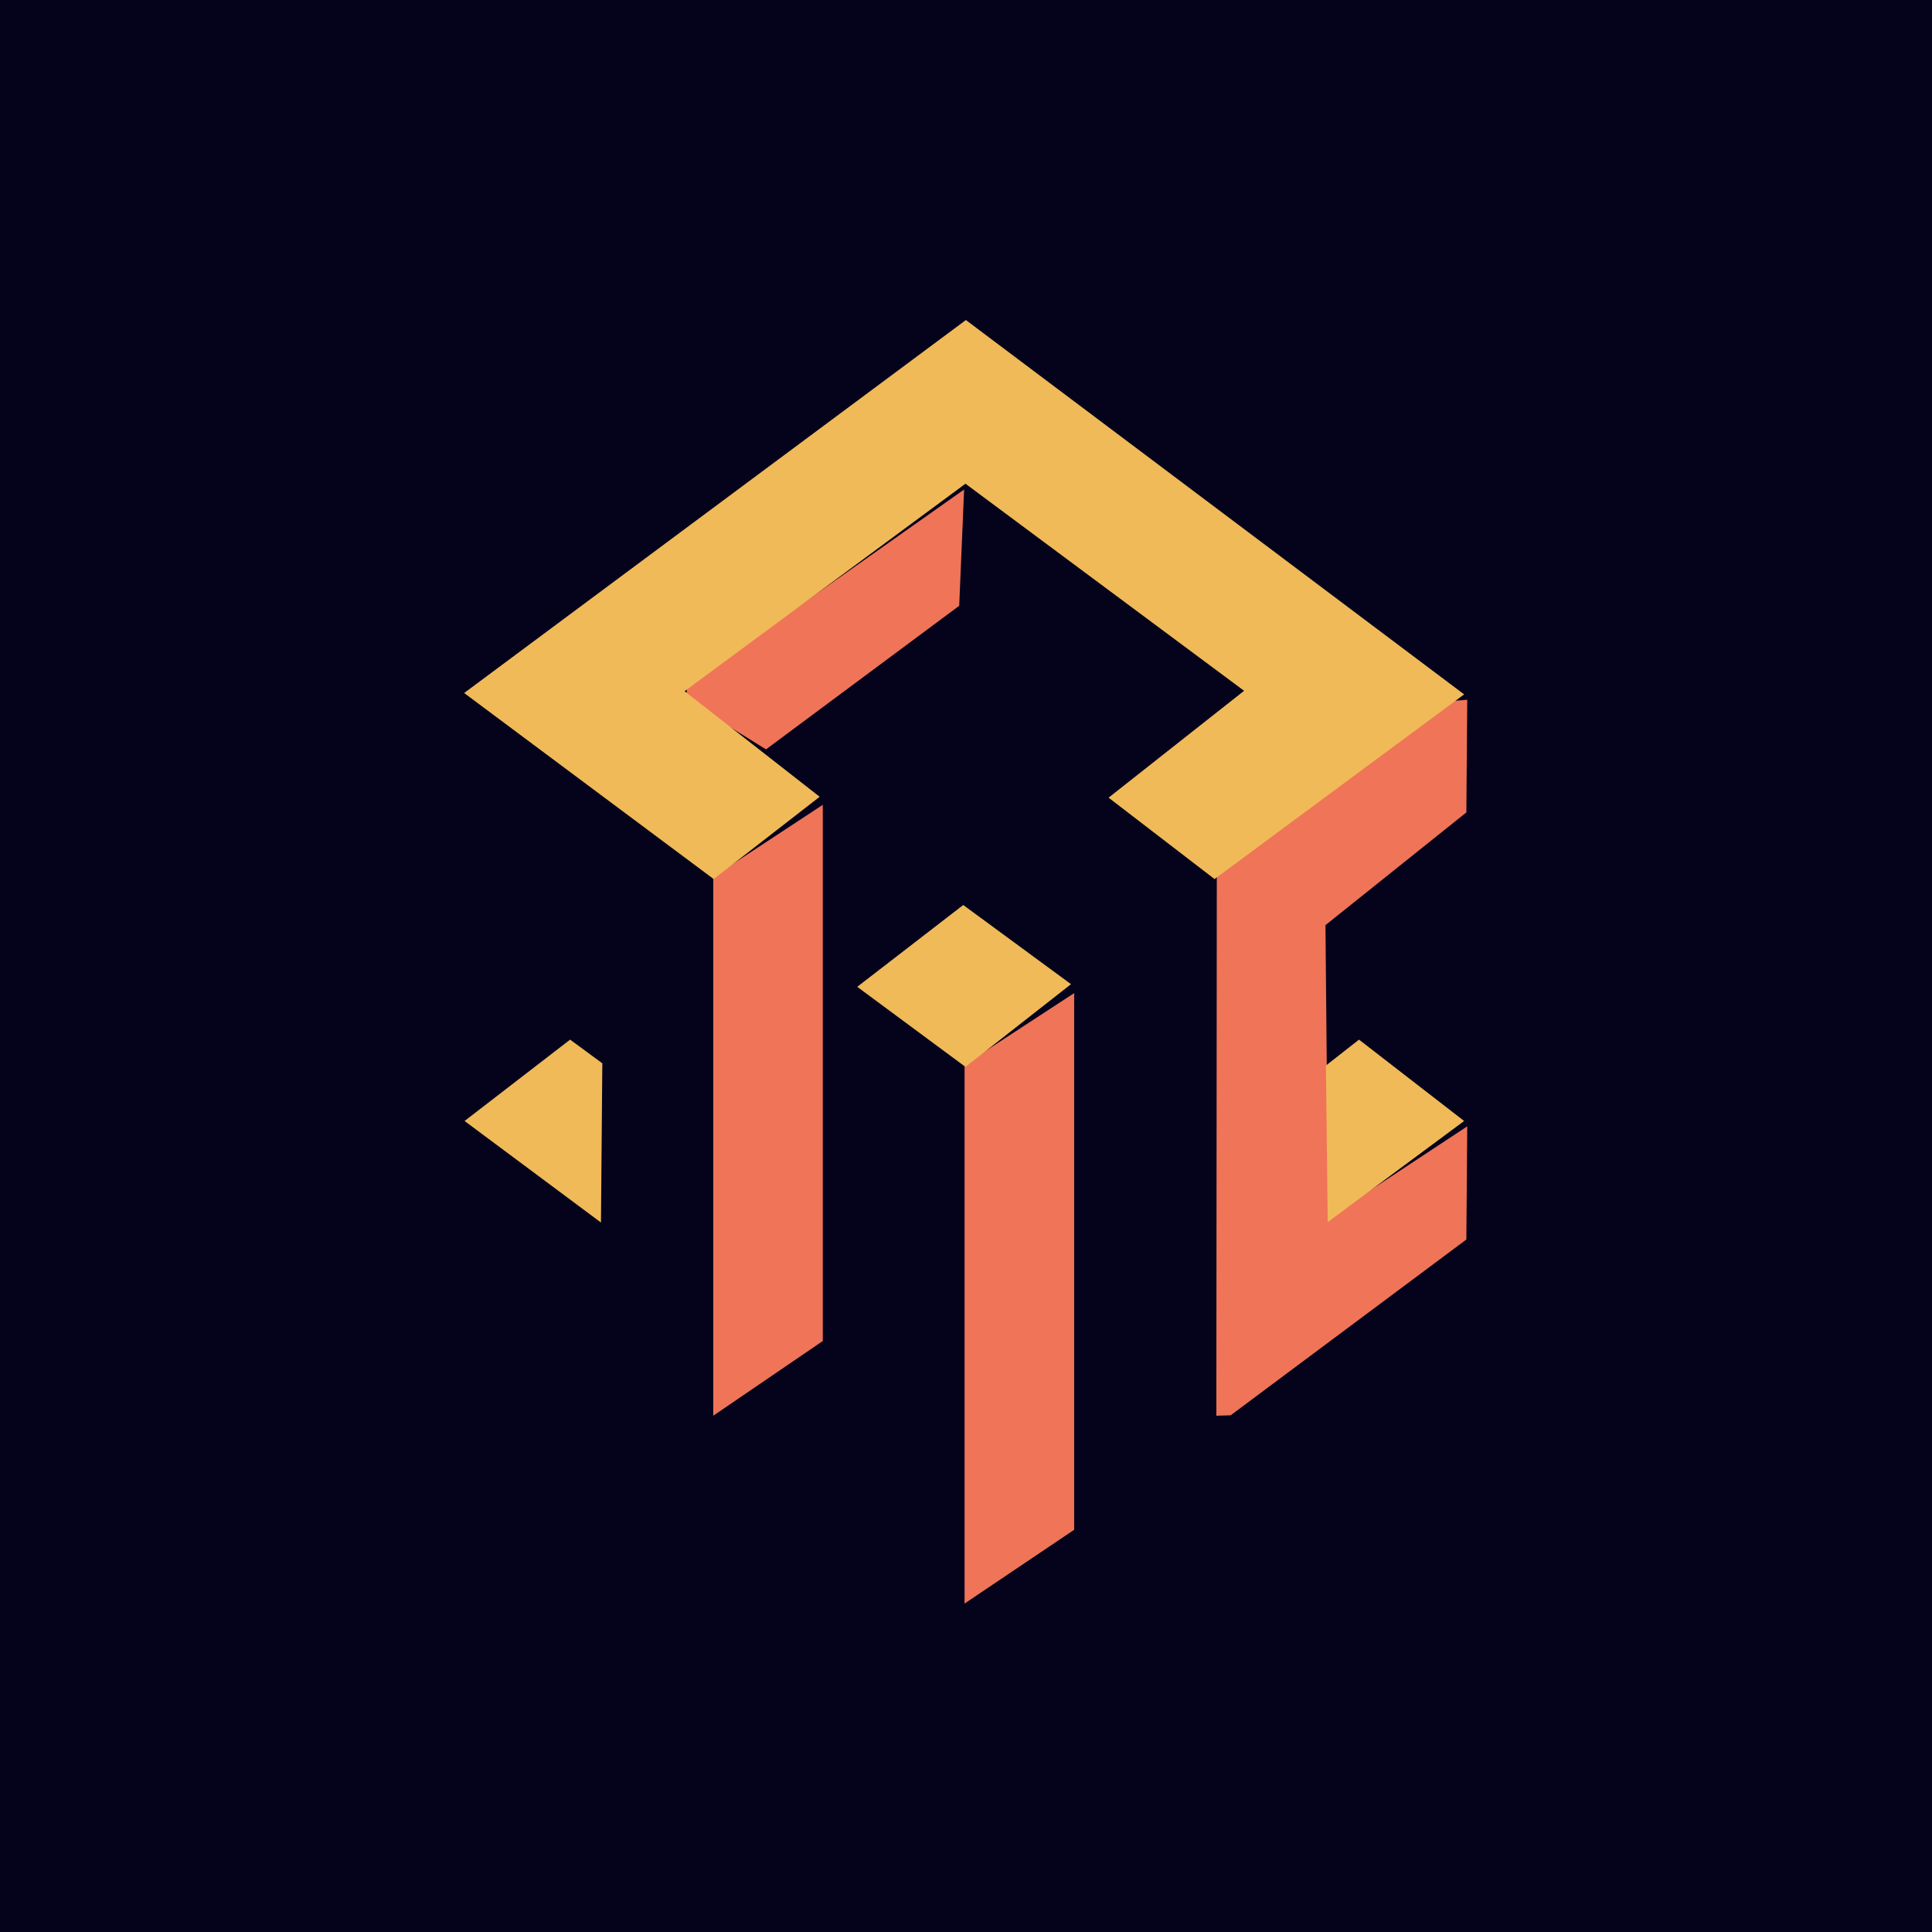
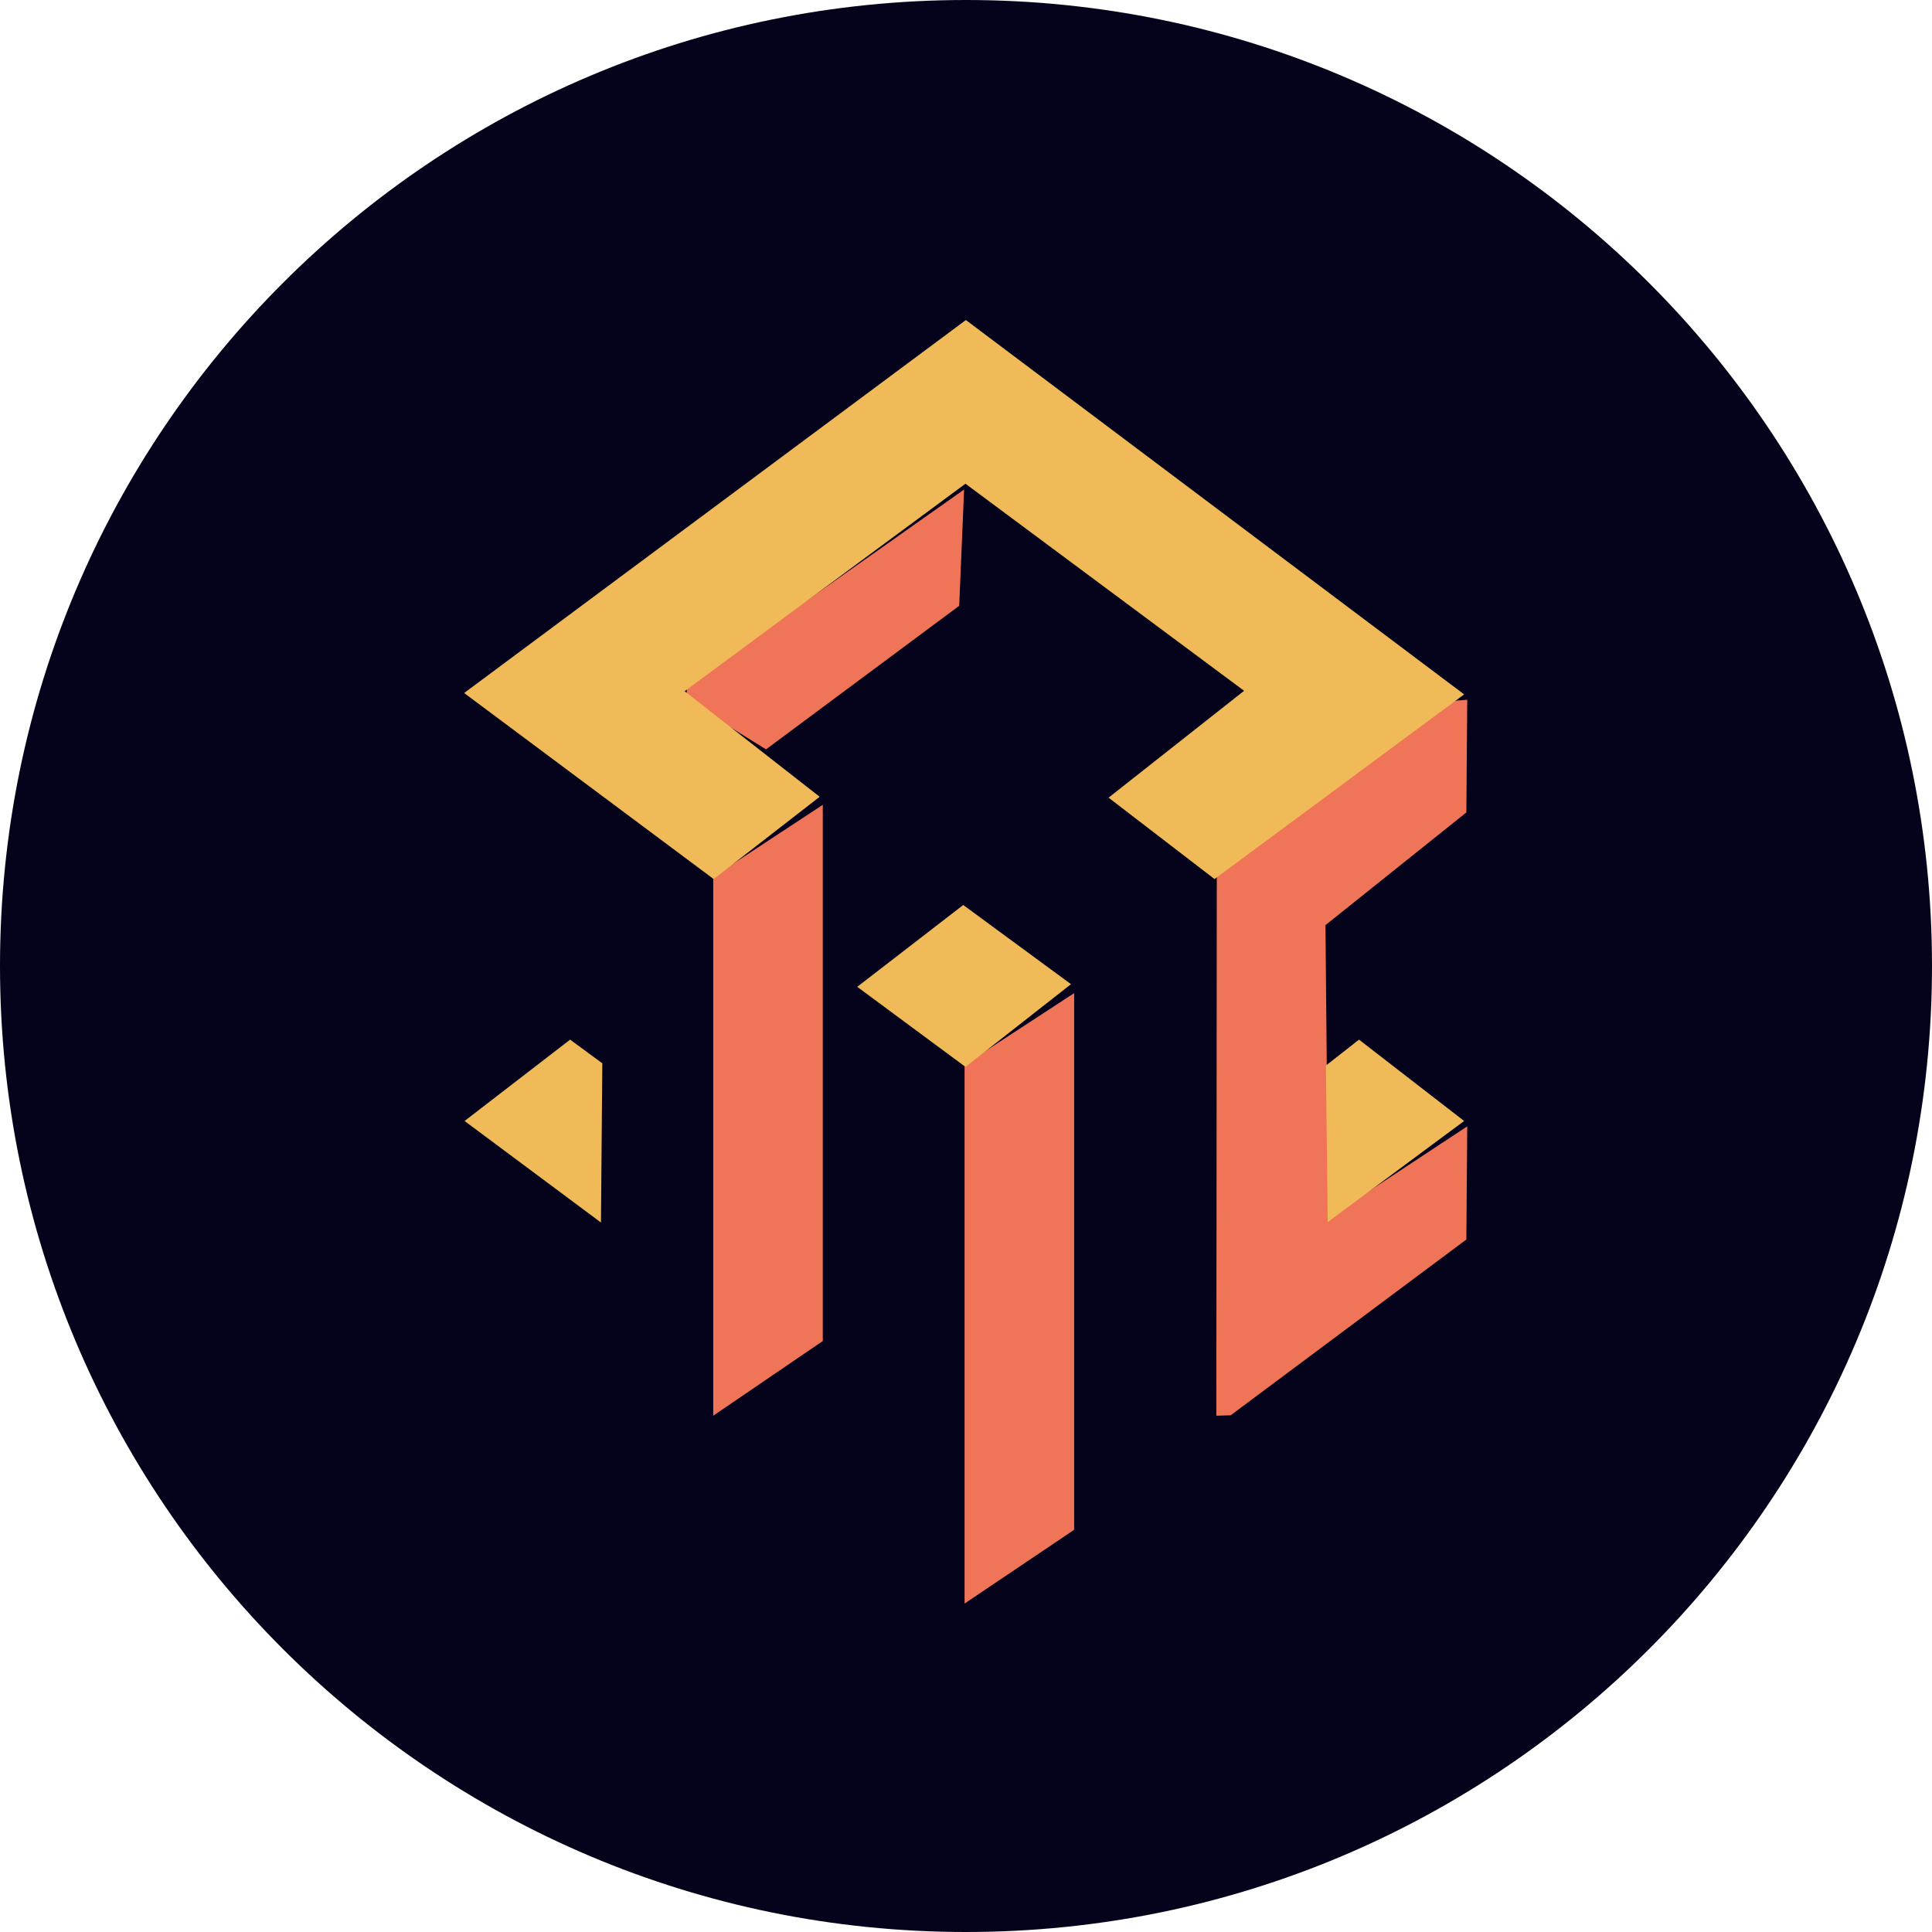
<svg xmlns="http://www.w3.org/2000/svg" viewBox="272.65 87.30 540 540">
-   <rect x="272.65" y="87.30" width="540" height="540" fill="#05031C" />
+   <circle cx="542.65" cy="357.30" r="270" fill="#05031C" />
  <path fill="#F07458" fill-rule="evenodd" d="M572.88,364.88L542.25,384.88L542.25,535.50L572.88,514.88Z M502.62,312.25L472.00,332.38L472.00,483.00L502.62,462.12Z M682.75,282.88L678.38,283.25L612.75,332.25L612.62,483.00L616.62,482.88L682.50,433.75L682.75,402.12L643.88,427.75L643.12,345.88L682.50,314.38Z M542.12,224.12L464.75,278.75L464.38,282.88L486.75,296.75L540.75,256.62Z" />
  <path fill="#F0BA58" fill-rule="evenodd" d="M652.50,377.88L643.25,385.12L643.75,428.88L681.88,400.62Z M432.00,377.88L402.50,400.62L440.62,429.00L441.00,384.50Z M541.88,340.25L512.25,363.12L542.50,385.50L572.00,362.38Z M402.38,281.00L472.12,333.00L501.75,310.00L464.00,280.50L542.50,222.50L620.38,280.38L582.50,310.25L612.12,333.00L681.88,281.38L542.62,176.75Z" />
</svg>
